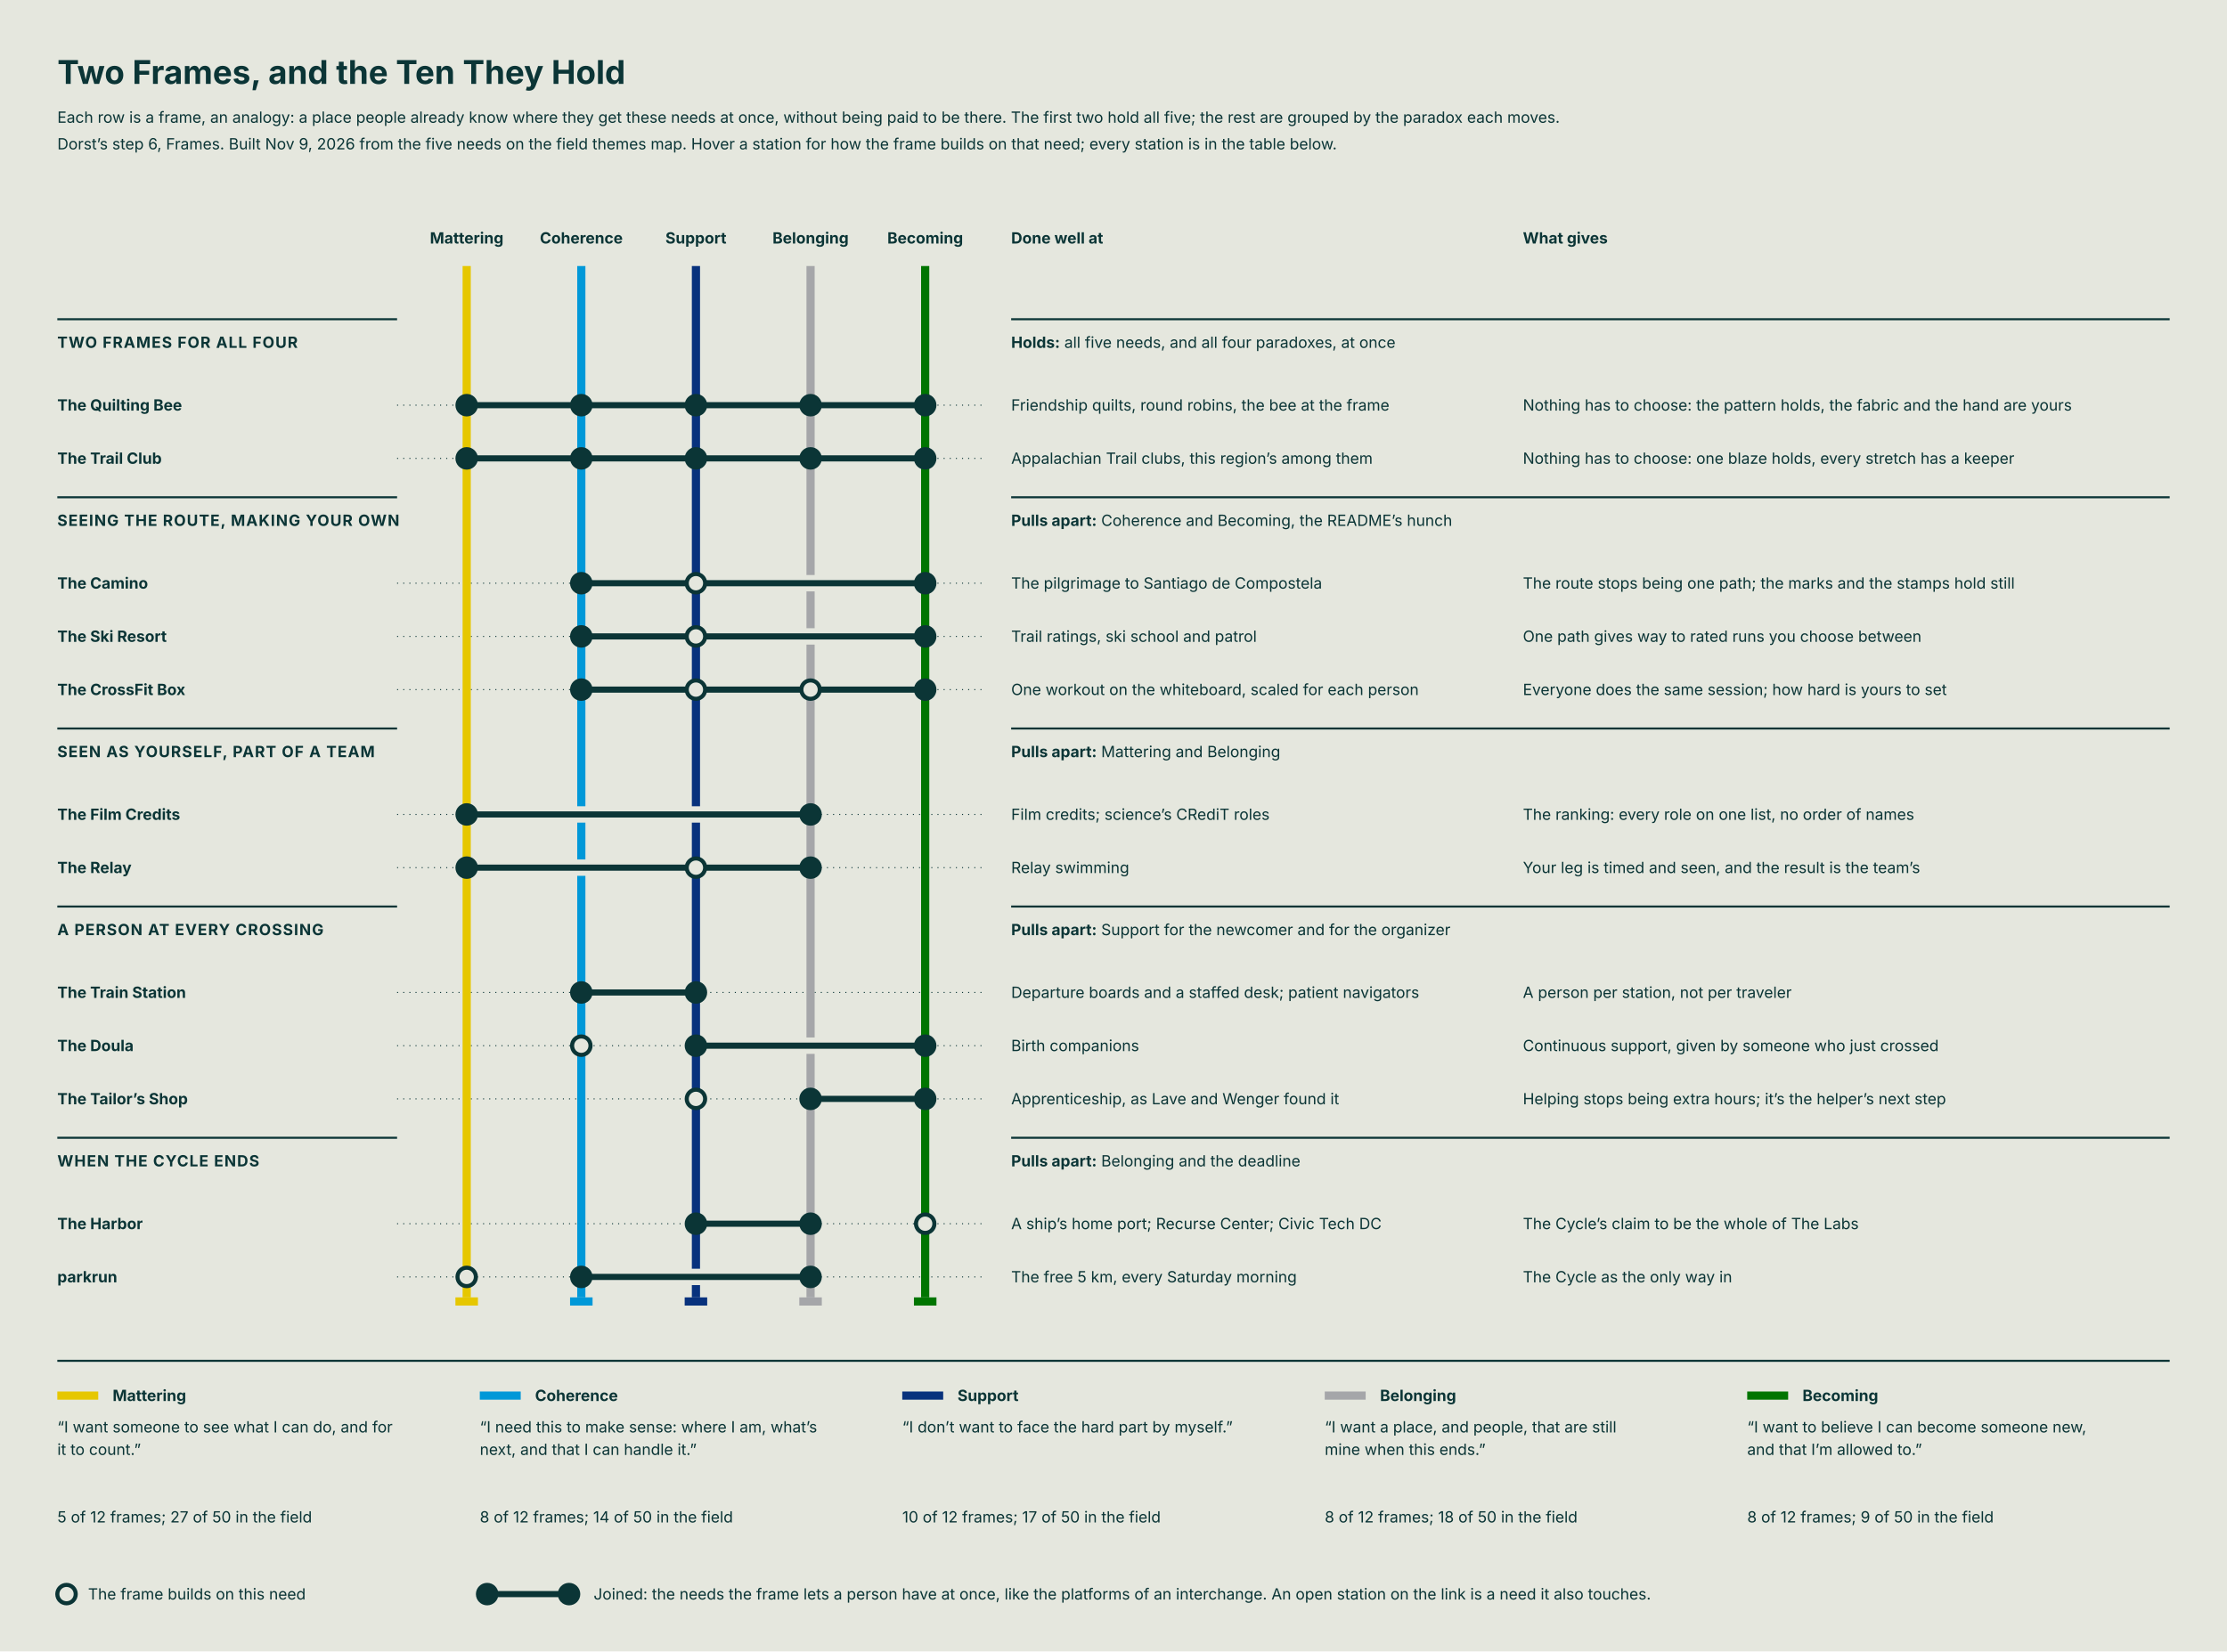
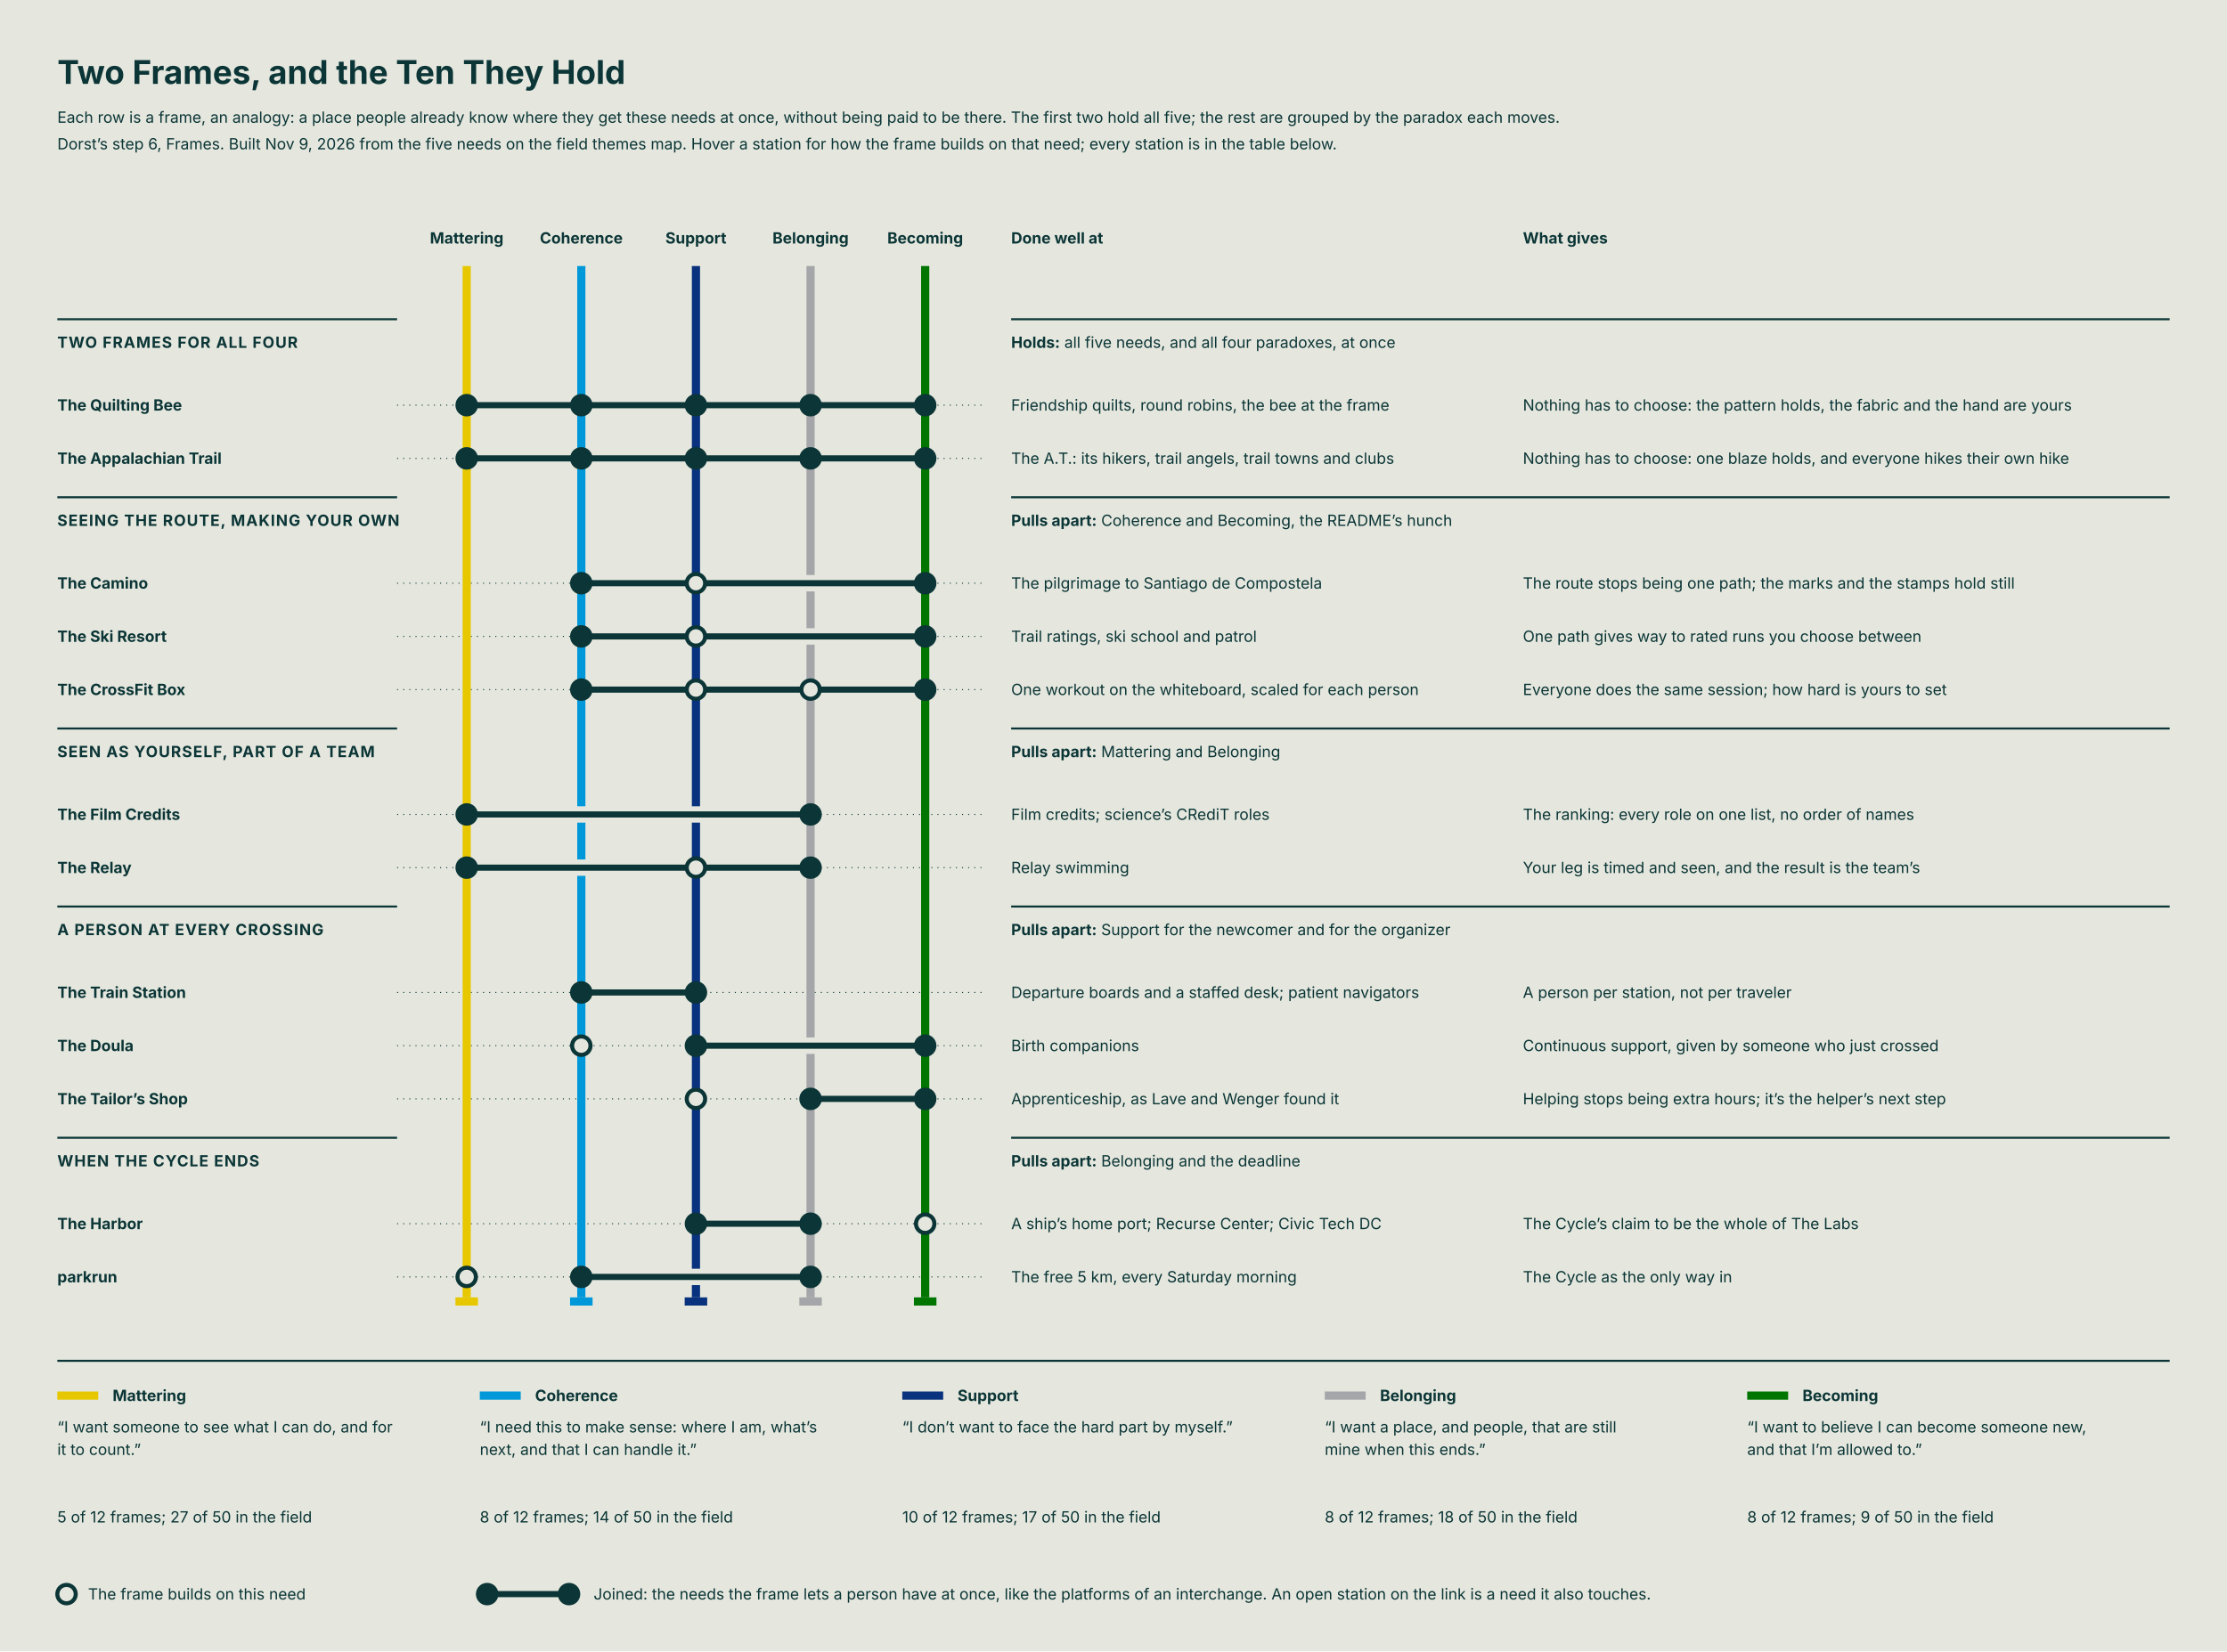
<svg xmlns="http://www.w3.org/2000/svg" class="fmap" viewBox="0 0 2176 1614" role="img" aria-label="12 frames drawn on the five need lines: two that hold all five needs, then 10 grouped by the paradox each one moves. A station marks a need the frame builds on; joined stations are the needs it lets a person have at once. The table below lists every station." font-family="Inter, system-ui, sans-serif">
  <rect width="2176" height="1614" fill="#e5e7de" />
  <text x="56" y="82" font-size="32" font-weight="700" fill="#0b3536">Two Frames, and the Ten They Hold</text>
  <text x="56" y="120" font-size="15.118" fill="#0b3536">Each row is a frame, an analogy: a place people already know where they get these needs at once, without being paid to be there. The first two hold all five; the rest are grouped by the paradox each moves.</text>
  <text x="56" y="146" font-size="15.118" fill="#0b3536">Dorst’s step 6, Frames. Built Nov 9, 2026 from the five needs on the field themes map. Hover a station for how the frame builds on that need; every station is in the table below.</text>
  <text x="456" y="238" text-anchor="middle" font-size="15.118" font-weight="700" fill="#0b3536">Mattering</text>
  <text x="568" y="238" text-anchor="middle" font-size="15.118" font-weight="700" fill="#0b3536">Coherence</text>
  <text x="680" y="238" text-anchor="middle" font-size="15.118" font-weight="700" fill="#0b3536">Support</text>
  <text x="792" y="238" text-anchor="middle" font-size="15.118" font-weight="700" fill="#0b3536">Belonging</text>
  <text x="904" y="238" text-anchor="middle" font-size="15.118" font-weight="700" fill="#0b3536">Becoming</text>
  <text x="988" y="238" font-size="15.118" font-weight="700" fill="#0b3536">Done well at</text>
  <text x="1488" y="238" font-size="15.118" font-weight="700" fill="#0b3536">What gives</text>
  <line x1="388" y1="396.0" x2="964" y2="396.0" stroke="#0b3536" stroke-width="1" stroke-dasharray="1 5" />
  <line x1="388" y1="448.0" x2="964" y2="448.0" stroke="#0b3536" stroke-width="1" stroke-dasharray="1 5" />
  <line x1="388" y1="570.0" x2="964" y2="570.0" stroke="#0b3536" stroke-width="1" stroke-dasharray="1 5" />
  <line x1="388" y1="622.0" x2="964" y2="622.0" stroke="#0b3536" stroke-width="1" stroke-dasharray="1 5" />
  <line x1="388" y1="674.0" x2="964" y2="674.0" stroke="#0b3536" stroke-width="1" stroke-dasharray="1 5" />
  <line x1="388" y1="796.0" x2="964" y2="796.0" stroke="#0b3536" stroke-width="1" stroke-dasharray="1 5" />
  <line x1="388" y1="848.0" x2="964" y2="848.0" stroke="#0b3536" stroke-width="1" stroke-dasharray="1 5" />
  <line x1="388" y1="970.0" x2="964" y2="970.0" stroke="#0b3536" stroke-width="1" stroke-dasharray="1 5" />
  <line x1="388" y1="1022.0" x2="964" y2="1022.0" stroke="#0b3536" stroke-width="1" stroke-dasharray="1 5" />
  <line x1="388" y1="1074.0" x2="964" y2="1074.0" stroke="#0b3536" stroke-width="1" stroke-dasharray="1 5" />
  <line x1="388" y1="1196.0" x2="964" y2="1196.0" stroke="#0b3536" stroke-width="1" stroke-dasharray="1 5" />
  <line x1="388" y1="1248.0" x2="964" y2="1248.0" stroke="#0b3536" stroke-width="1" stroke-dasharray="1 5" />
  <line x1="456" y1="260" x2="456" y2="1268" stroke="#e6c700" stroke-width="8" stroke-linecap="butt" />
  <rect x="445" y="1268" width="22" height="8" fill="#e6c700" />
  <line x1="568" y1="260" x2="568" y2="1268" stroke="#0098d8" stroke-width="8" stroke-linecap="butt" />
  <rect x="557" y="1268" width="22" height="8" fill="#0098d8" />
  <line x1="680" y1="260" x2="680" y2="1268" stroke="#08327d" stroke-width="8" stroke-linecap="butt" />
  <rect x="669" y="1268" width="22" height="8" fill="#08327d" />
  <line x1="792" y1="260" x2="792" y2="1268" stroke="#a5a6a9" stroke-width="8" stroke-linecap="butt" />
  <rect x="781" y="1268" width="22" height="8" fill="#a5a6a9" />
  <line x1="904" y1="260" x2="904" y2="1268" stroke="#007500" stroke-width="8" stroke-linecap="butt" />
  <rect x="893" y="1268" width="22" height="8" fill="#007500" />
  <line x1="56" y1="312" x2="388" y2="312" stroke="#0b3536" stroke-width="2" />
  <line x1="988" y1="312" x2="2120" y2="312" stroke="#0b3536" stroke-width="2" />
  <text x="56" y="340" font-size="15.118" font-weight="700" fill="#0b3536" letter-spacing=".06em">TWO FRAMES FOR ALL FOUR</text>
  <text x="988" y="340" font-size="15.118" fill="#0b3536">
    <tspan font-weight="700">Holds:</tspan> all five needs, and all four paradoxes, at once</text>
  <line x1="56" y1="486" x2="388" y2="486" stroke="#0b3536" stroke-width="2" />
  <line x1="988" y1="486" x2="2120" y2="486" stroke="#0b3536" stroke-width="2" />
  <text x="56" y="514" font-size="15.118" font-weight="700" fill="#0b3536" letter-spacing=".06em">SEEING THE ROUTE, MAKING YOUR OWN</text>
  <text x="988" y="514" font-size="15.118" fill="#0b3536">
    <tspan font-weight="700">Pulls apart:</tspan> Coherence and Becoming, the README’s hunch</text>
  <line x1="56" y1="712" x2="388" y2="712" stroke="#0b3536" stroke-width="2" />
  <line x1="988" y1="712" x2="2120" y2="712" stroke="#0b3536" stroke-width="2" />
  <text x="56" y="740" font-size="15.118" font-weight="700" fill="#0b3536" letter-spacing=".06em">SEEN AS YOURSELF, PART OF A TEAM</text>
  <text x="988" y="740" font-size="15.118" fill="#0b3536">
    <tspan font-weight="700">Pulls apart:</tspan> Mattering and Belonging</text>
  <line x1="56" y1="886" x2="388" y2="886" stroke="#0b3536" stroke-width="2" />
  <line x1="988" y1="886" x2="2120" y2="886" stroke="#0b3536" stroke-width="2" />
  <text x="56" y="914" font-size="15.118" font-weight="700" fill="#0b3536" letter-spacing=".06em">A PERSON AT EVERY CROSSING</text>
  <text x="988" y="914" font-size="15.118" fill="#0b3536">
    <tspan font-weight="700">Pulls apart:</tspan> Support for the newcomer and for the organizer</text>
  <line x1="56" y1="1112" x2="388" y2="1112" stroke="#0b3536" stroke-width="2" />
  <line x1="988" y1="1112" x2="2120" y2="1112" stroke="#0b3536" stroke-width="2" />
  <text x="56" y="1140" font-size="15.118" font-weight="700" fill="#0b3536" letter-spacing=".06em">WHEN THE CYCLE ENDS</text>
  <text x="988" y="1140" font-size="15.118" fill="#0b3536">
    <tspan font-weight="700">Pulls apart:</tspan> Belonging and the deadline</text>
  <a href="/blog/frames/#bee">
    <text x="56" y="401.3" font-size="15.118" font-weight="700" fill="#0b3536">The Quilting Bee</text>
  </a>
  <line x1="456" y1="396.0" x2="904" y2="396.0" stroke="#e5e7de" stroke-width="16" />
  <line x1="456" y1="396.0" x2="904" y2="396.0" stroke="#0b3536" stroke-width="6" />
  <circle cx="456" cy="396.0" r="9" fill="#0b3536" stroke="#0b3536" stroke-width="4" />
  <circle cx="568" cy="396.0" r="9" fill="#0b3536" stroke="#0b3536" stroke-width="4" />
  <circle cx="680" cy="396.0" r="9" fill="#0b3536" stroke="#0b3536" stroke-width="4" />
  <circle cx="792" cy="396.0" r="9" fill="#0b3536" stroke="#0b3536" stroke-width="4" />
  <circle cx="904" cy="396.0" r="9" fill="#0b3536" stroke="#0b3536" stroke-width="4" />
  <text x="988" y="401.3" font-size="15.118" fill="#0b3536">Friendship quilts, round robins, the bee at the frame</text>
  <text x="1488" y="401.3" font-size="15.118" fill="#0b3536">Nothing has to choose: the pattern holds, the fabric and the hand are yours</text>
-   <a href="/blog/frames/#club">
-     <text x="56" y="453.3" font-size="15.118" font-weight="700" fill="#0b3536">The Trail Club</text>
+   <a href="/blog/frames/#at">
+     <text x="56" y="453.3" font-size="15.118" font-weight="700" fill="#0b3536">The Appalachian Trail</text>
  </a>
  <line x1="456" y1="448.0" x2="904" y2="448.0" stroke="#e5e7de" stroke-width="16" />
  <line x1="456" y1="448.0" x2="904" y2="448.0" stroke="#0b3536" stroke-width="6" />
  <circle cx="456" cy="448.0" r="9" fill="#0b3536" stroke="#0b3536" stroke-width="4" />
  <circle cx="568" cy="448.0" r="9" fill="#0b3536" stroke="#0b3536" stroke-width="4" />
  <circle cx="680" cy="448.0" r="9" fill="#0b3536" stroke="#0b3536" stroke-width="4" />
  <circle cx="792" cy="448.0" r="9" fill="#0b3536" stroke="#0b3536" stroke-width="4" />
  <circle cx="904" cy="448.0" r="9" fill="#0b3536" stroke="#0b3536" stroke-width="4" />
-   <text x="988" y="453.3" font-size="15.118" fill="#0b3536">Appalachian Trail clubs, this region’s among them</text>
-   <text x="1488" y="453.3" font-size="15.118" fill="#0b3536">Nothing has to choose: one blaze holds, every stretch has a keeper</text>
+   <text x="988" y="453.3" font-size="15.118" fill="#0b3536">The A.T.: its hikers, trail angels, trail towns and clubs</text>
+   <text x="1488" y="453.3" font-size="15.118" fill="#0b3536">Nothing has to choose: one blaze holds, and everyone hikes their own hike</text>
  <a href="/blog/frames/#camino">
    <text x="56" y="575.3" font-size="15.118" font-weight="700" fill="#0b3536">The Camino</text>
  </a>
  <line x1="568" y1="570.0" x2="904" y2="570.0" stroke="#e5e7de" stroke-width="16" />
  <line x1="568" y1="570.0" x2="904" y2="570.0" stroke="#0b3536" stroke-width="6" />
  <circle cx="568" cy="570.0" r="9" fill="#0b3536" stroke="#0b3536" stroke-width="4" />
  <circle cx="680" cy="570.0" r="9" fill="#e5e7de" stroke="#0b3536" stroke-width="4" />
  <circle cx="904" cy="570.0" r="9" fill="#0b3536" stroke="#0b3536" stroke-width="4" />
  <text x="988" y="575.3" font-size="15.118" fill="#0b3536">The pilgrimage to Santiago de Compostela</text>
  <text x="1488" y="575.3" font-size="15.118" fill="#0b3536">The route stops being one path; the marks and the stamps hold still</text>
  <a href="/blog/frames/#ski">
    <text x="56" y="627.3" font-size="15.118" font-weight="700" fill="#0b3536">The Ski Resort</text>
  </a>
  <line x1="568" y1="622.0" x2="904" y2="622.0" stroke="#e5e7de" stroke-width="16" />
  <line x1="568" y1="622.0" x2="904" y2="622.0" stroke="#0b3536" stroke-width="6" />
  <circle cx="568" cy="622.0" r="9" fill="#0b3536" stroke="#0b3536" stroke-width="4" />
  <circle cx="680" cy="622.0" r="9" fill="#e5e7de" stroke="#0b3536" stroke-width="4" />
  <circle cx="904" cy="622.0" r="9" fill="#0b3536" stroke="#0b3536" stroke-width="4" />
  <text x="988" y="627.3" font-size="15.118" fill="#0b3536">Trail ratings, ski school and patrol</text>
  <text x="1488" y="627.3" font-size="15.118" fill="#0b3536">One path gives way to rated runs you choose between</text>
  <a href="/blog/frames/#crossfit">
    <text x="56" y="679.3" font-size="15.118" font-weight="700" fill="#0b3536">The CrossFit Box</text>
  </a>
  <line x1="568" y1="674.0" x2="904" y2="674.0" stroke="#e5e7de" stroke-width="16" />
  <line x1="568" y1="674.0" x2="904" y2="674.0" stroke="#0b3536" stroke-width="6" />
  <circle cx="568" cy="674.0" r="9" fill="#0b3536" stroke="#0b3536" stroke-width="4" />
  <circle cx="680" cy="674.0" r="9" fill="#e5e7de" stroke="#0b3536" stroke-width="4" />
  <circle cx="792" cy="674.0" r="9" fill="#e5e7de" stroke="#0b3536" stroke-width="4" />
  <circle cx="904" cy="674.0" r="9" fill="#0b3536" stroke="#0b3536" stroke-width="4" />
  <text x="988" y="679.3" font-size="15.118" fill="#0b3536">One workout on the whiteboard, scaled for each person</text>
  <text x="1488" y="679.3" font-size="15.118" fill="#0b3536">Everyone does the same session; how hard is yours to set</text>
  <a href="/blog/frames/#credits">
    <text x="56" y="801.3" font-size="15.118" font-weight="700" fill="#0b3536">The Film Credits</text>
  </a>
  <line x1="456" y1="796.0" x2="792" y2="796.0" stroke="#e5e7de" stroke-width="16" />
  <line x1="456" y1="796.0" x2="792" y2="796.0" stroke="#0b3536" stroke-width="6" />
  <circle cx="456" cy="796.0" r="9" fill="#0b3536" stroke="#0b3536" stroke-width="4" />
  <circle cx="792" cy="796.0" r="9" fill="#0b3536" stroke="#0b3536" stroke-width="4" />
  <text x="988" y="801.3" font-size="15.118" fill="#0b3536">Film credits; science’s CRediT roles</text>
  <text x="1488" y="801.3" font-size="15.118" fill="#0b3536">The ranking: every role on one list, no order of names</text>
  <a href="/blog/frames/#relay">
    <text x="56" y="853.3" font-size="15.118" font-weight="700" fill="#0b3536">The Relay</text>
  </a>
  <line x1="456" y1="848.0" x2="792" y2="848.0" stroke="#e5e7de" stroke-width="16" />
  <line x1="456" y1="848.0" x2="792" y2="848.0" stroke="#0b3536" stroke-width="6" />
  <circle cx="456" cy="848.0" r="9" fill="#0b3536" stroke="#0b3536" stroke-width="4" />
  <circle cx="680" cy="848.0" r="9" fill="#e5e7de" stroke="#0b3536" stroke-width="4" />
  <circle cx="792" cy="848.0" r="9" fill="#0b3536" stroke="#0b3536" stroke-width="4" />
  <text x="988" y="853.3" font-size="15.118" fill="#0b3536">Relay swimming</text>
  <text x="1488" y="853.3" font-size="15.118" fill="#0b3536">Your leg is timed and seen, and the result is the team’s</text>
  <a href="/blog/frames/#station">
    <text x="56" y="975.3" font-size="15.118" font-weight="700" fill="#0b3536">The Train Station</text>
  </a>
  <line x1="568" y1="970.0" x2="680" y2="970.0" stroke="#e5e7de" stroke-width="16" />
  <line x1="568" y1="970.0" x2="680" y2="970.0" stroke="#0b3536" stroke-width="6" />
  <circle cx="568" cy="970.0" r="9" fill="#0b3536" stroke="#0b3536" stroke-width="4" />
  <circle cx="680" cy="970.0" r="9" fill="#0b3536" stroke="#0b3536" stroke-width="4" />
  <text x="988" y="975.3" font-size="15.118" fill="#0b3536">Departure boards and a staffed desk; patient navigators</text>
  <text x="1488" y="975.3" font-size="15.118" fill="#0b3536">A person per station, not per traveler</text>
  <a href="/blog/frames/#doula">
    <text x="56" y="1027.3" font-size="15.118" font-weight="700" fill="#0b3536">The Doula</text>
  </a>
  <line x1="680" y1="1022.0" x2="904" y2="1022.0" stroke="#e5e7de" stroke-width="16" />
  <line x1="680" y1="1022.0" x2="904" y2="1022.0" stroke="#0b3536" stroke-width="6" />
  <circle cx="568" cy="1022.0" r="9" fill="#e5e7de" stroke="#0b3536" stroke-width="4" />
  <circle cx="680" cy="1022.0" r="9" fill="#0b3536" stroke="#0b3536" stroke-width="4" />
  <circle cx="904" cy="1022.0" r="9" fill="#0b3536" stroke="#0b3536" stroke-width="4" />
  <text x="988" y="1027.3" font-size="15.118" fill="#0b3536">Birth companions</text>
  <text x="1488" y="1027.3" font-size="15.118" fill="#0b3536">Continuous support, given by someone who just crossed</text>
  <a href="/blog/frames/#tailor">
    <text x="56" y="1079.3" font-size="15.118" font-weight="700" fill="#0b3536">The Tailor’s Shop</text>
  </a>
  <line x1="792" y1="1074.0" x2="904" y2="1074.0" stroke="#e5e7de" stroke-width="16" />
  <line x1="792" y1="1074.0" x2="904" y2="1074.0" stroke="#0b3536" stroke-width="6" />
  <circle cx="680" cy="1074.0" r="9" fill="#e5e7de" stroke="#0b3536" stroke-width="4" />
  <circle cx="792" cy="1074.0" r="9" fill="#0b3536" stroke="#0b3536" stroke-width="4" />
  <circle cx="904" cy="1074.0" r="9" fill="#0b3536" stroke="#0b3536" stroke-width="4" />
  <text x="988" y="1079.3" font-size="15.118" fill="#0b3536">Apprenticeship, as Lave and Wenger found it</text>
  <text x="1488" y="1079.3" font-size="15.118" fill="#0b3536">Helping stops being extra hours; it’s the helper’s next step</text>
  <a href="/blog/frames/#harbor">
    <text x="56" y="1201.3" font-size="15.118" font-weight="700" fill="#0b3536">The Harbor</text>
  </a>
  <line x1="680" y1="1196.0" x2="792" y2="1196.0" stroke="#e5e7de" stroke-width="16" />
  <line x1="680" y1="1196.0" x2="792" y2="1196.0" stroke="#0b3536" stroke-width="6" />
  <circle cx="680" cy="1196.0" r="9" fill="#0b3536" stroke="#0b3536" stroke-width="4" />
  <circle cx="792" cy="1196.0" r="9" fill="#0b3536" stroke="#0b3536" stroke-width="4" />
  <circle cx="904" cy="1196.0" r="9" fill="#e5e7de" stroke="#0b3536" stroke-width="4" />
  <text x="988" y="1201.3" font-size="15.118" fill="#0b3536">A ship’s home port; Recurse Center; Civic Tech DC</text>
  <text x="1488" y="1201.3" font-size="15.118" fill="#0b3536">The Cycle’s claim to be the whole of The Labs</text>
  <a href="/blog/frames/#parkrun">
    <text x="56" y="1253.3" font-size="15.118" font-weight="700" fill="#0b3536">parkrun</text>
  </a>
  <line x1="568" y1="1248.0" x2="792" y2="1248.0" stroke="#e5e7de" stroke-width="16" />
  <line x1="568" y1="1248.0" x2="792" y2="1248.0" stroke="#0b3536" stroke-width="6" />
  <circle cx="456" cy="1248.0" r="9" fill="#e5e7de" stroke="#0b3536" stroke-width="4" />
  <circle cx="568" cy="1248.0" r="9" fill="#0b3536" stroke="#0b3536" stroke-width="4" />
  <circle cx="792" cy="1248.0" r="9" fill="#0b3536" stroke="#0b3536" stroke-width="4" />
  <text x="988" y="1253.3" font-size="15.118" fill="#0b3536">The free 5 km, every Saturday morning</text>
  <text x="1488" y="1253.3" font-size="15.118" fill="#0b3536">The Cycle as the only way in</text>
  <line x1="56" y1="1330" x2="2120" y2="1330" stroke="#0b3536" stroke-width="2" />
  <line x1="56.0" y1="1364" x2="96.0" y2="1364" stroke="#e6c700" stroke-width="8" />
  <text x="110.0" y="1369.3" font-size="15.118" font-weight="700" fill="#0b3536">Mattering</text>
  <text x="56.0" y="1400" font-size="15.118" fill="#0b3536">“I want someone to see what I can do, and for</text>
  <text x="56.0" y="1422" font-size="15.118" fill="#0b3536">it to count.”</text>
  <text x="56.0" y="1488" font-size="15.118" fill="#0b3536">5 of 12 frames; 27 of 50 in the field</text>
  <line x1="468.8" y1="1364" x2="508.8" y2="1364" stroke="#0098d8" stroke-width="8" />
  <text x="522.8" y="1369.3" font-size="15.118" font-weight="700" fill="#0b3536">Coherence</text>
  <text x="468.8" y="1400" font-size="15.118" fill="#0b3536">“I need this to make sense: where I am, what’s</text>
  <text x="468.8" y="1422" font-size="15.118" fill="#0b3536">next, and that I can handle it.”</text>
  <text x="468.8" y="1488" font-size="15.118" fill="#0b3536">8 of 12 frames; 14 of 50 in the field</text>
  <line x1="881.6" y1="1364" x2="921.6" y2="1364" stroke="#08327d" stroke-width="8" />
  <text x="935.6" y="1369.3" font-size="15.118" font-weight="700" fill="#0b3536">Support</text>
  <text x="881.6" y="1400" font-size="15.118" fill="#0b3536">“I don’t want to face the hard part by myself.”</text>
  <text x="881.6" y="1488" font-size="15.118" fill="#0b3536">10 of 12 frames; 17 of 50 in the field</text>
  <line x1="1294.4" y1="1364" x2="1334.4" y2="1364" stroke="#a5a6a9" stroke-width="8" />
  <text x="1348.4" y="1369.3" font-size="15.118" font-weight="700" fill="#0b3536">Belonging</text>
  <text x="1294.4" y="1400" font-size="15.118" fill="#0b3536">“I want a place, and people, that are still</text>
  <text x="1294.4" y="1422" font-size="15.118" fill="#0b3536">mine when this ends.”</text>
  <text x="1294.4" y="1488" font-size="15.118" fill="#0b3536">8 of 12 frames; 18 of 50 in the field</text>
  <line x1="1707.2" y1="1364" x2="1747.2" y2="1364" stroke="#007500" stroke-width="8" />
  <text x="1761.2" y="1369.3" font-size="15.118" font-weight="700" fill="#0b3536">Becoming</text>
  <text x="1707.2" y="1400" font-size="15.118" fill="#0b3536">“I want to believe I can become someone new,</text>
  <text x="1707.2" y="1422" font-size="15.118" fill="#0b3536">and that I’m allowed to.”</text>
  <text x="1707.2" y="1488" font-size="15.118" fill="#0b3536">8 of 12 frames; 9 of 50 in the field</text>
  <circle cx="65" cy="1558" r="9" fill="#e5e7de" stroke="#0b3536" stroke-width="4" />
  <text x="86" y="1563.3" font-size="15.118" fill="#0b3536">The frame builds on this need</text>
  <line x1="476" y1="1558" x2="556" y2="1558" stroke="#0b3536" stroke-width="6" />
  <circle cx="476" cy="1558" r="9" fill="#0b3536" stroke="#0b3536" stroke-width="4" />
  <circle cx="556" cy="1558" r="9" fill="#0b3536" stroke="#0b3536" stroke-width="4" />
  <text x="580" y="1563.3" font-size="15.118" fill="#0b3536">Joined: the needs the frame lets a person have at once, like the platforms of an interchange. An open station on the link is a need it also touches.</text>
</svg>
